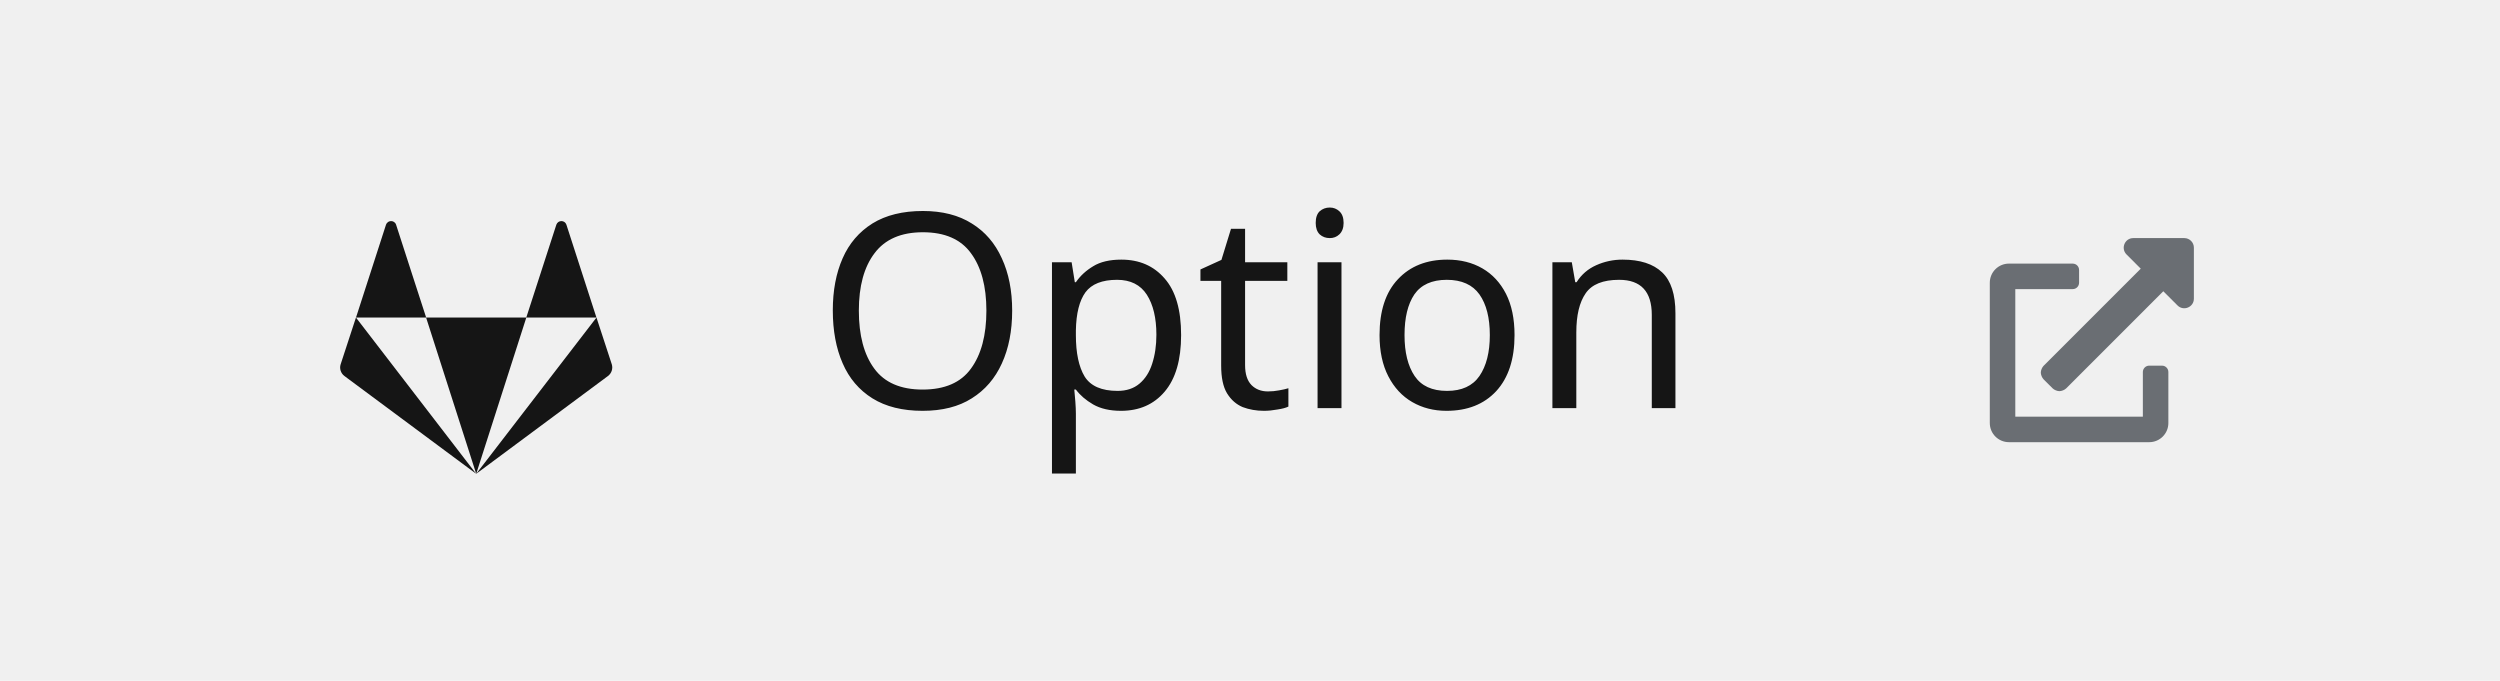
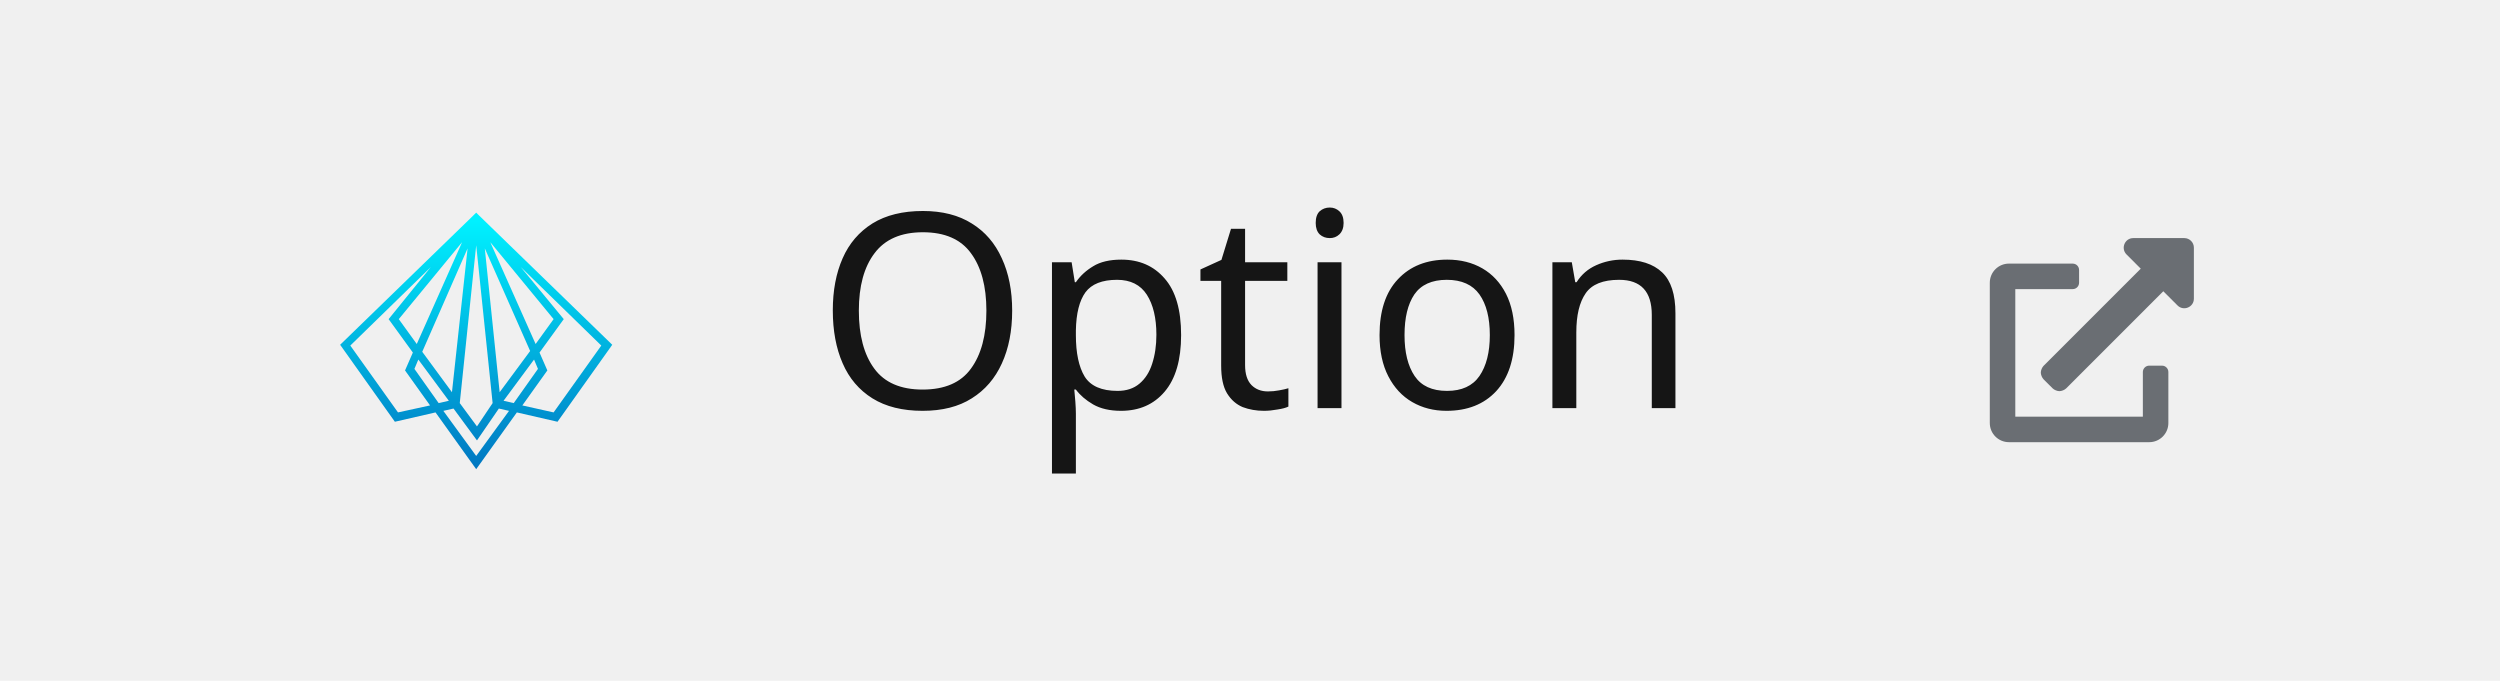
<svg xmlns="http://www.w3.org/2000/svg" width="147px" height="40px" viewBox="0 0 147 40" version="1.1">
+   <defs>
+     <linearGradient x1="49.942%" y1="3.142%" x2="49.942%" y2="100.337%" id="linearGradient-1">
+       <stop stop-color="#00F1FF" offset="0%" />
+       <stop stop-color="#0076C1" offset="100%" />
+     </linearGradient>
+   </defs>
  <g id="Application-launcher" stroke="none" stroke-width="1" fill="none" fill-rule="evenodd">
    <g id="Application-launcher-/-2.-Menu-Item-/-2.-With-icons-/-1.-Basic-/-2.-Hover-/-2.-External-link">
      <rect fill="#FFFFFF" x="0" y="0" width="147" height="40" />
      <rect id="Rectangle" fill="#F0F0F0" x="0" y="0" width="147" height="40" />
      <text id="✏️-Label" font-family="RedHatText-Regular, Red Hat Text" font-size="16" font-weight="normal" line-spacing="24" fill="#151515">
        <tspan x="48" y="24">Option</tspan>
      </text>
      <g id="Icons-/-Small-/-external-link-alt" transform="translate(115, 8)" fill="#6A6E73">
        <path d="M6.094,15.001 C6.223,15.001 6.401,14.927 6.492,14.836 L12.202,9.125 L13.039,9.961 C13.391,10.312 14,10.066 14,9.562 L14,6.562 C14,6.252 13.748,6 13.437,6 L10.437,6 C9.937,6 9.686,6.607 10.039,6.961 L10.876,7.798 L5.164,13.509 C5.073,13.6 4.999,13.778 4.999,13.907 C4.999,14.036 5.073,14.215 5.164,14.306 L5.695,14.836 C5.786,14.927 5.965,15.001 6.094,15.001 Z M11.375,18 C11.996,18 12.5,17.496 12.5,16.875 L12.5,13.875 C12.5,13.668 12.332,13.5 12.125,13.5 L11.375,13.5 C11.168,13.5 11,13.668 11,13.875 L11,16.5 L3.5,16.5 L3.5,9 L6.875,9 C7.082,9 7.25,8.832 7.25,8.625 L7.25,7.875 C7.25,7.668 7.082,7.5 6.875,7.5 L3.125,7.5 C2.504,7.5 2,8.004 2,8.625 L2,16.875 C2,17.496 2.504,18 3.125,18 L11.375,18 Z" id="external-link-alt" />
      </g>
-       <g id="gitlab" transform="translate(16, 8)" fill="#151515">
-         <path d="M9.054,10.671 L12.001,19.859 L14.948,10.671 L19.07,10.671 L17.304,5.209 C17.208,4.93 16.814,4.93 16.714,5.209 L14.945,10.671 L9.058,10.671 C9.056,10.671 8.64,9.387 8.212,8.064 L8.052,7.568 C7.654,6.337 7.289,5.209 7.289,5.209 C7.192,4.93 6.798,4.93 6.698,5.209 L4.933,10.671 L9.054,10.671 Z M11.998,19.859 L4.93,10.671 L4.03,13.421 C3.948,13.671 4.039,13.949 4.251,14.109 L11.998,19.859 Z M12.001,19.859 L19.748,14.109 C19.964,13.949 20.051,13.671 19.973,13.421 L19.073,10.671 L12.001,19.859 Z" />
+       <g id="Group" transform="translate(16, 8)" fill="url(#linearGradient-1)" fill-rule="nonzero">
+         <g id="Icons-/-Social-/-Gitlab">
+           <path d="M9.609,16.25 L7.218,16.799 L4,12.273 L11.816,4.685 L12,4.502 L12.184,4.685 L20,12.273 L16.782,16.799 L14.391,16.25 L12,19.588 L9.609,16.25 Z M12,18.81 L13.931,16.159 L13.333,16.022 L12.046,17.896 L10.667,16.022 L10.069,16.159 L12,18.81 Z M12.046,17.073 L12.966,15.702 L12,6.422 L11.034,15.702 L12.046,17.073 Z M16.552,16.25 L19.356,12.319 L14.621,7.702 L17.149,10.765 L15.724,12.73 L16.184,13.782 L14.713,15.839 L16.552,16.25 Z M7.402,16.25 L9.287,15.839 L7.816,13.782 L8.276,12.73 L6.851,10.765 L9.333,7.702 L4.598,12.319 L7.402,16.25 Z M9.793,15.702 L10.391,15.565 L8.598,13.142 L8.368,13.69 L9.793,15.702 Z M14.207,15.702 L15.632,13.69 L15.402,13.142 L13.609,15.565 L14.207,15.702 Z M13.379,15.062 L15.172,12.639 L12.506,6.605 L13.379,15.062 Z M10.575,15.062 L11.494,6.605 L8.828,12.685 L10.575,15.062 Z M8.506,12.228 L11.172,6.239 L7.448,10.765 L8.506,12.228 Z M15.494,12.228 L16.552,10.765 L12.828,6.239 L15.494,12.228 Z" id="pf-shape" />
+         </g>
      </g>
    </g>
  </g>
</svg>
